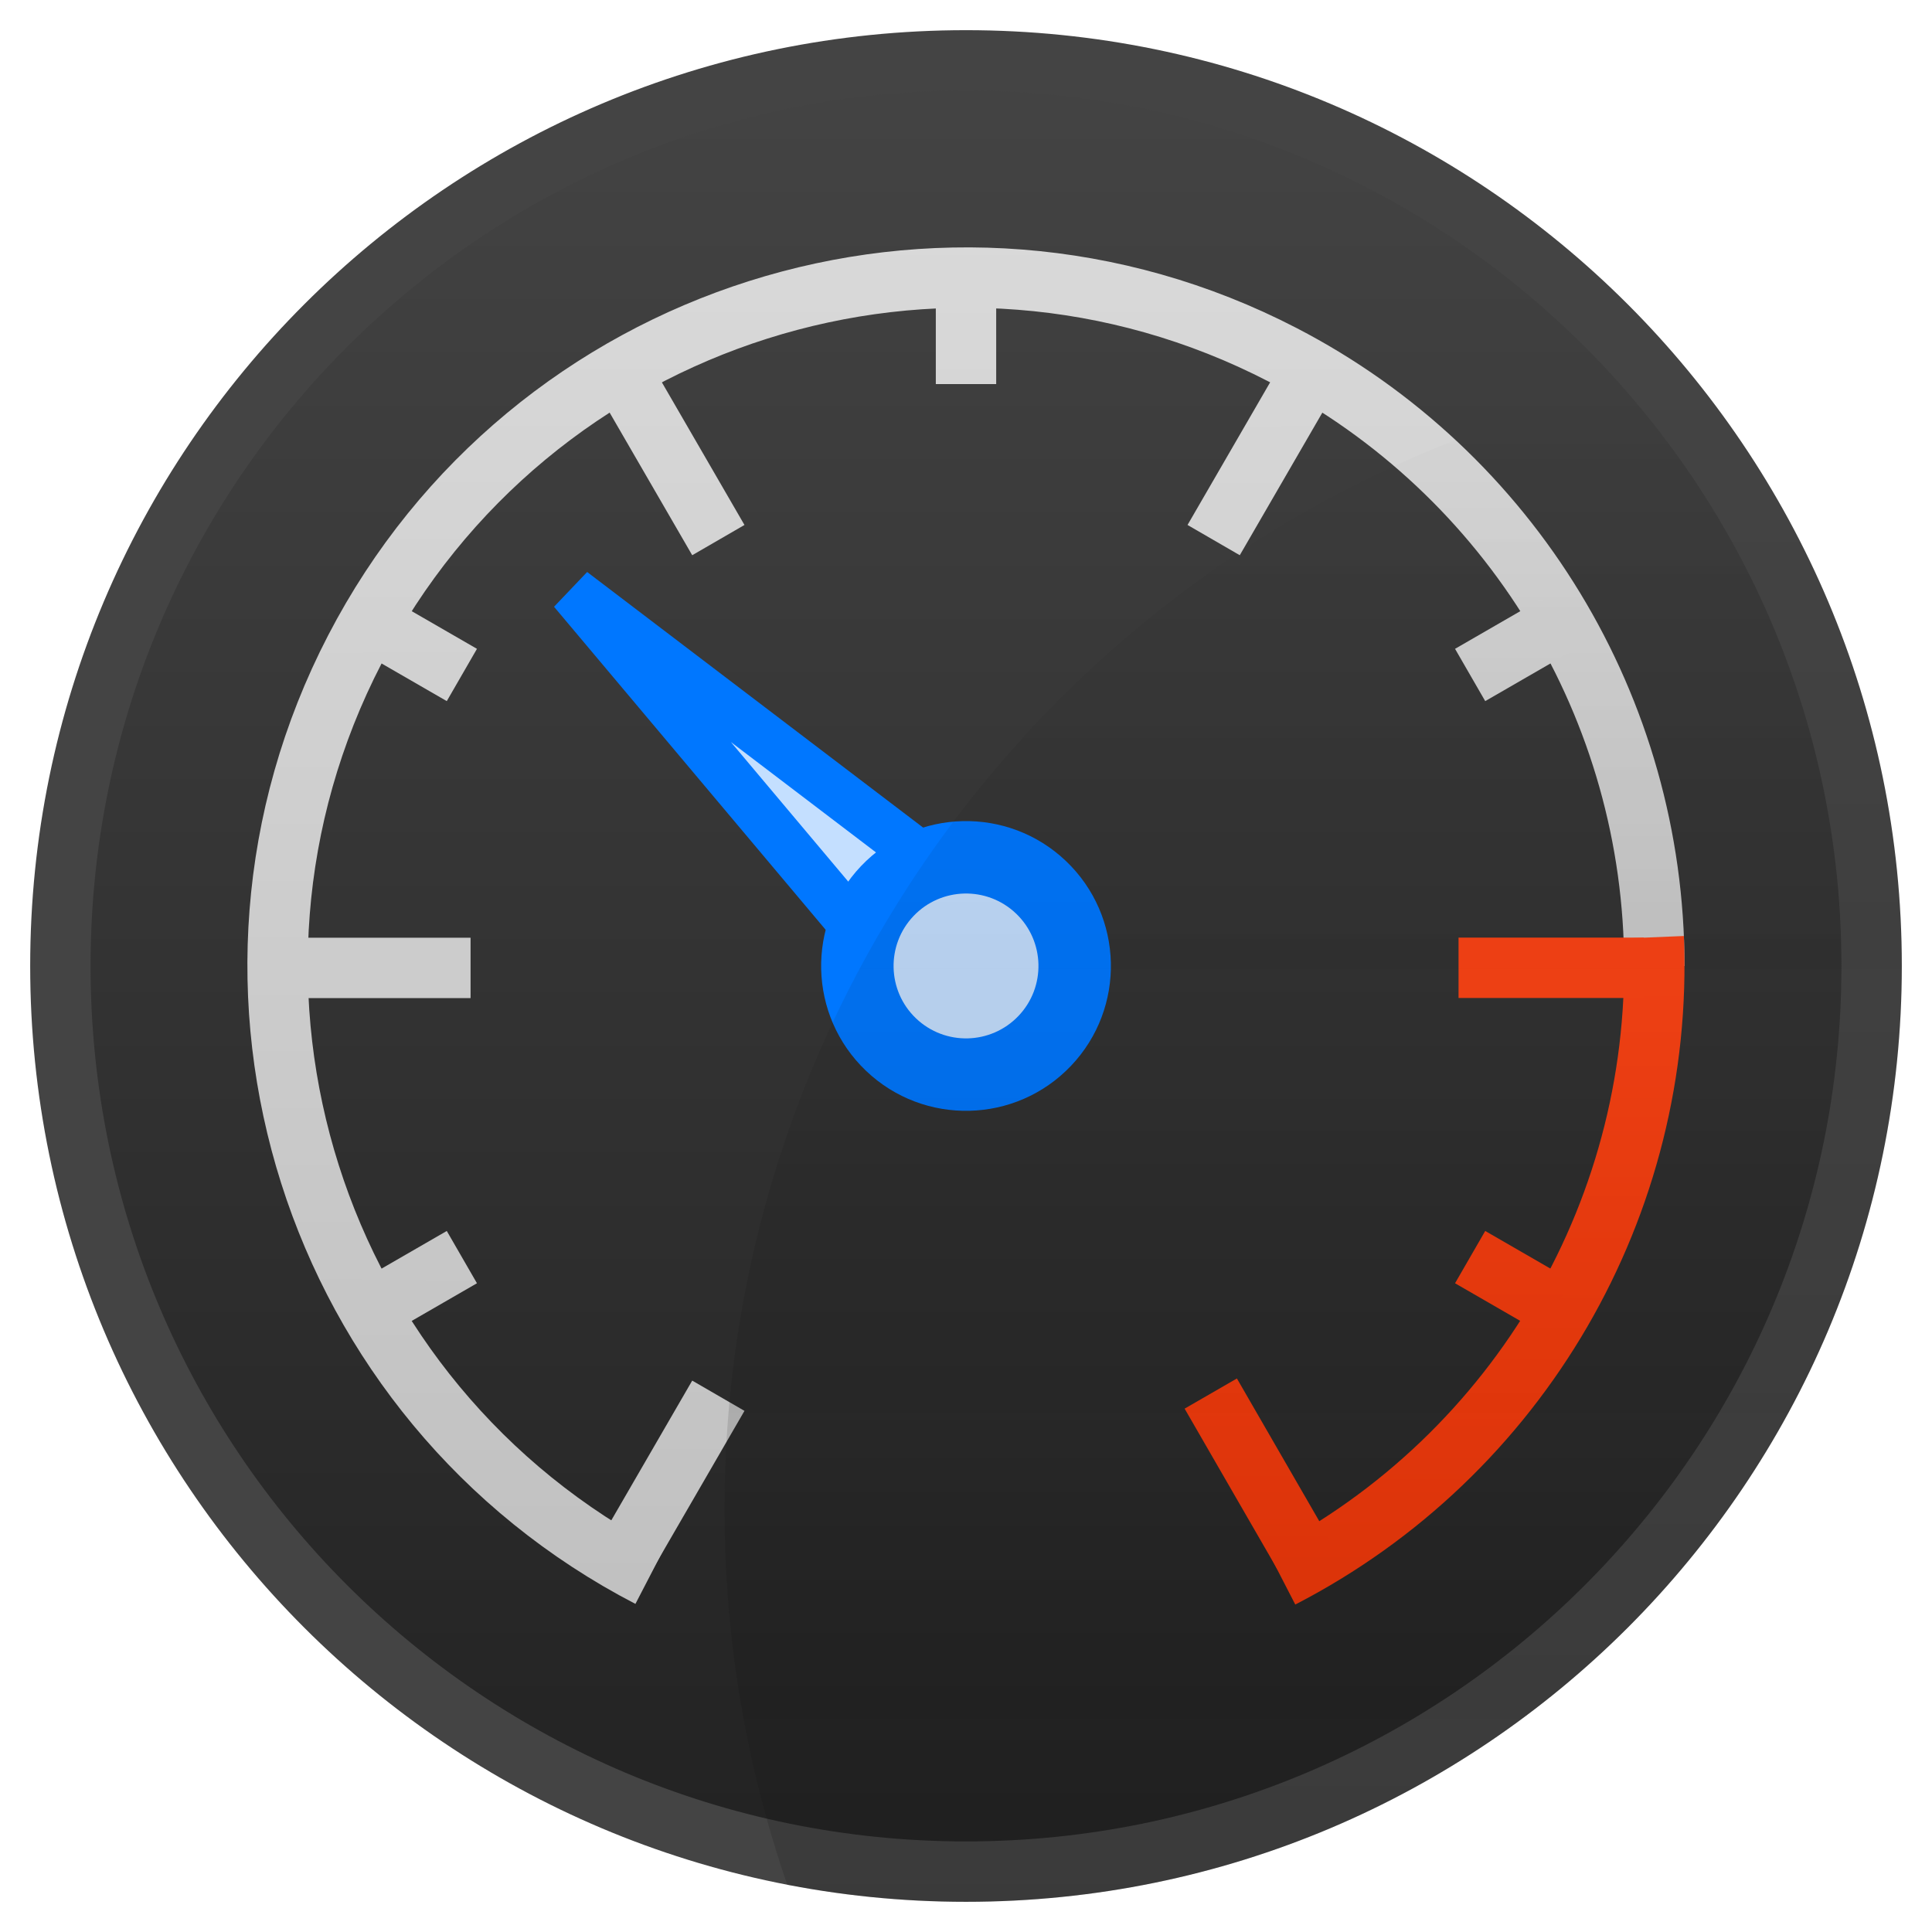
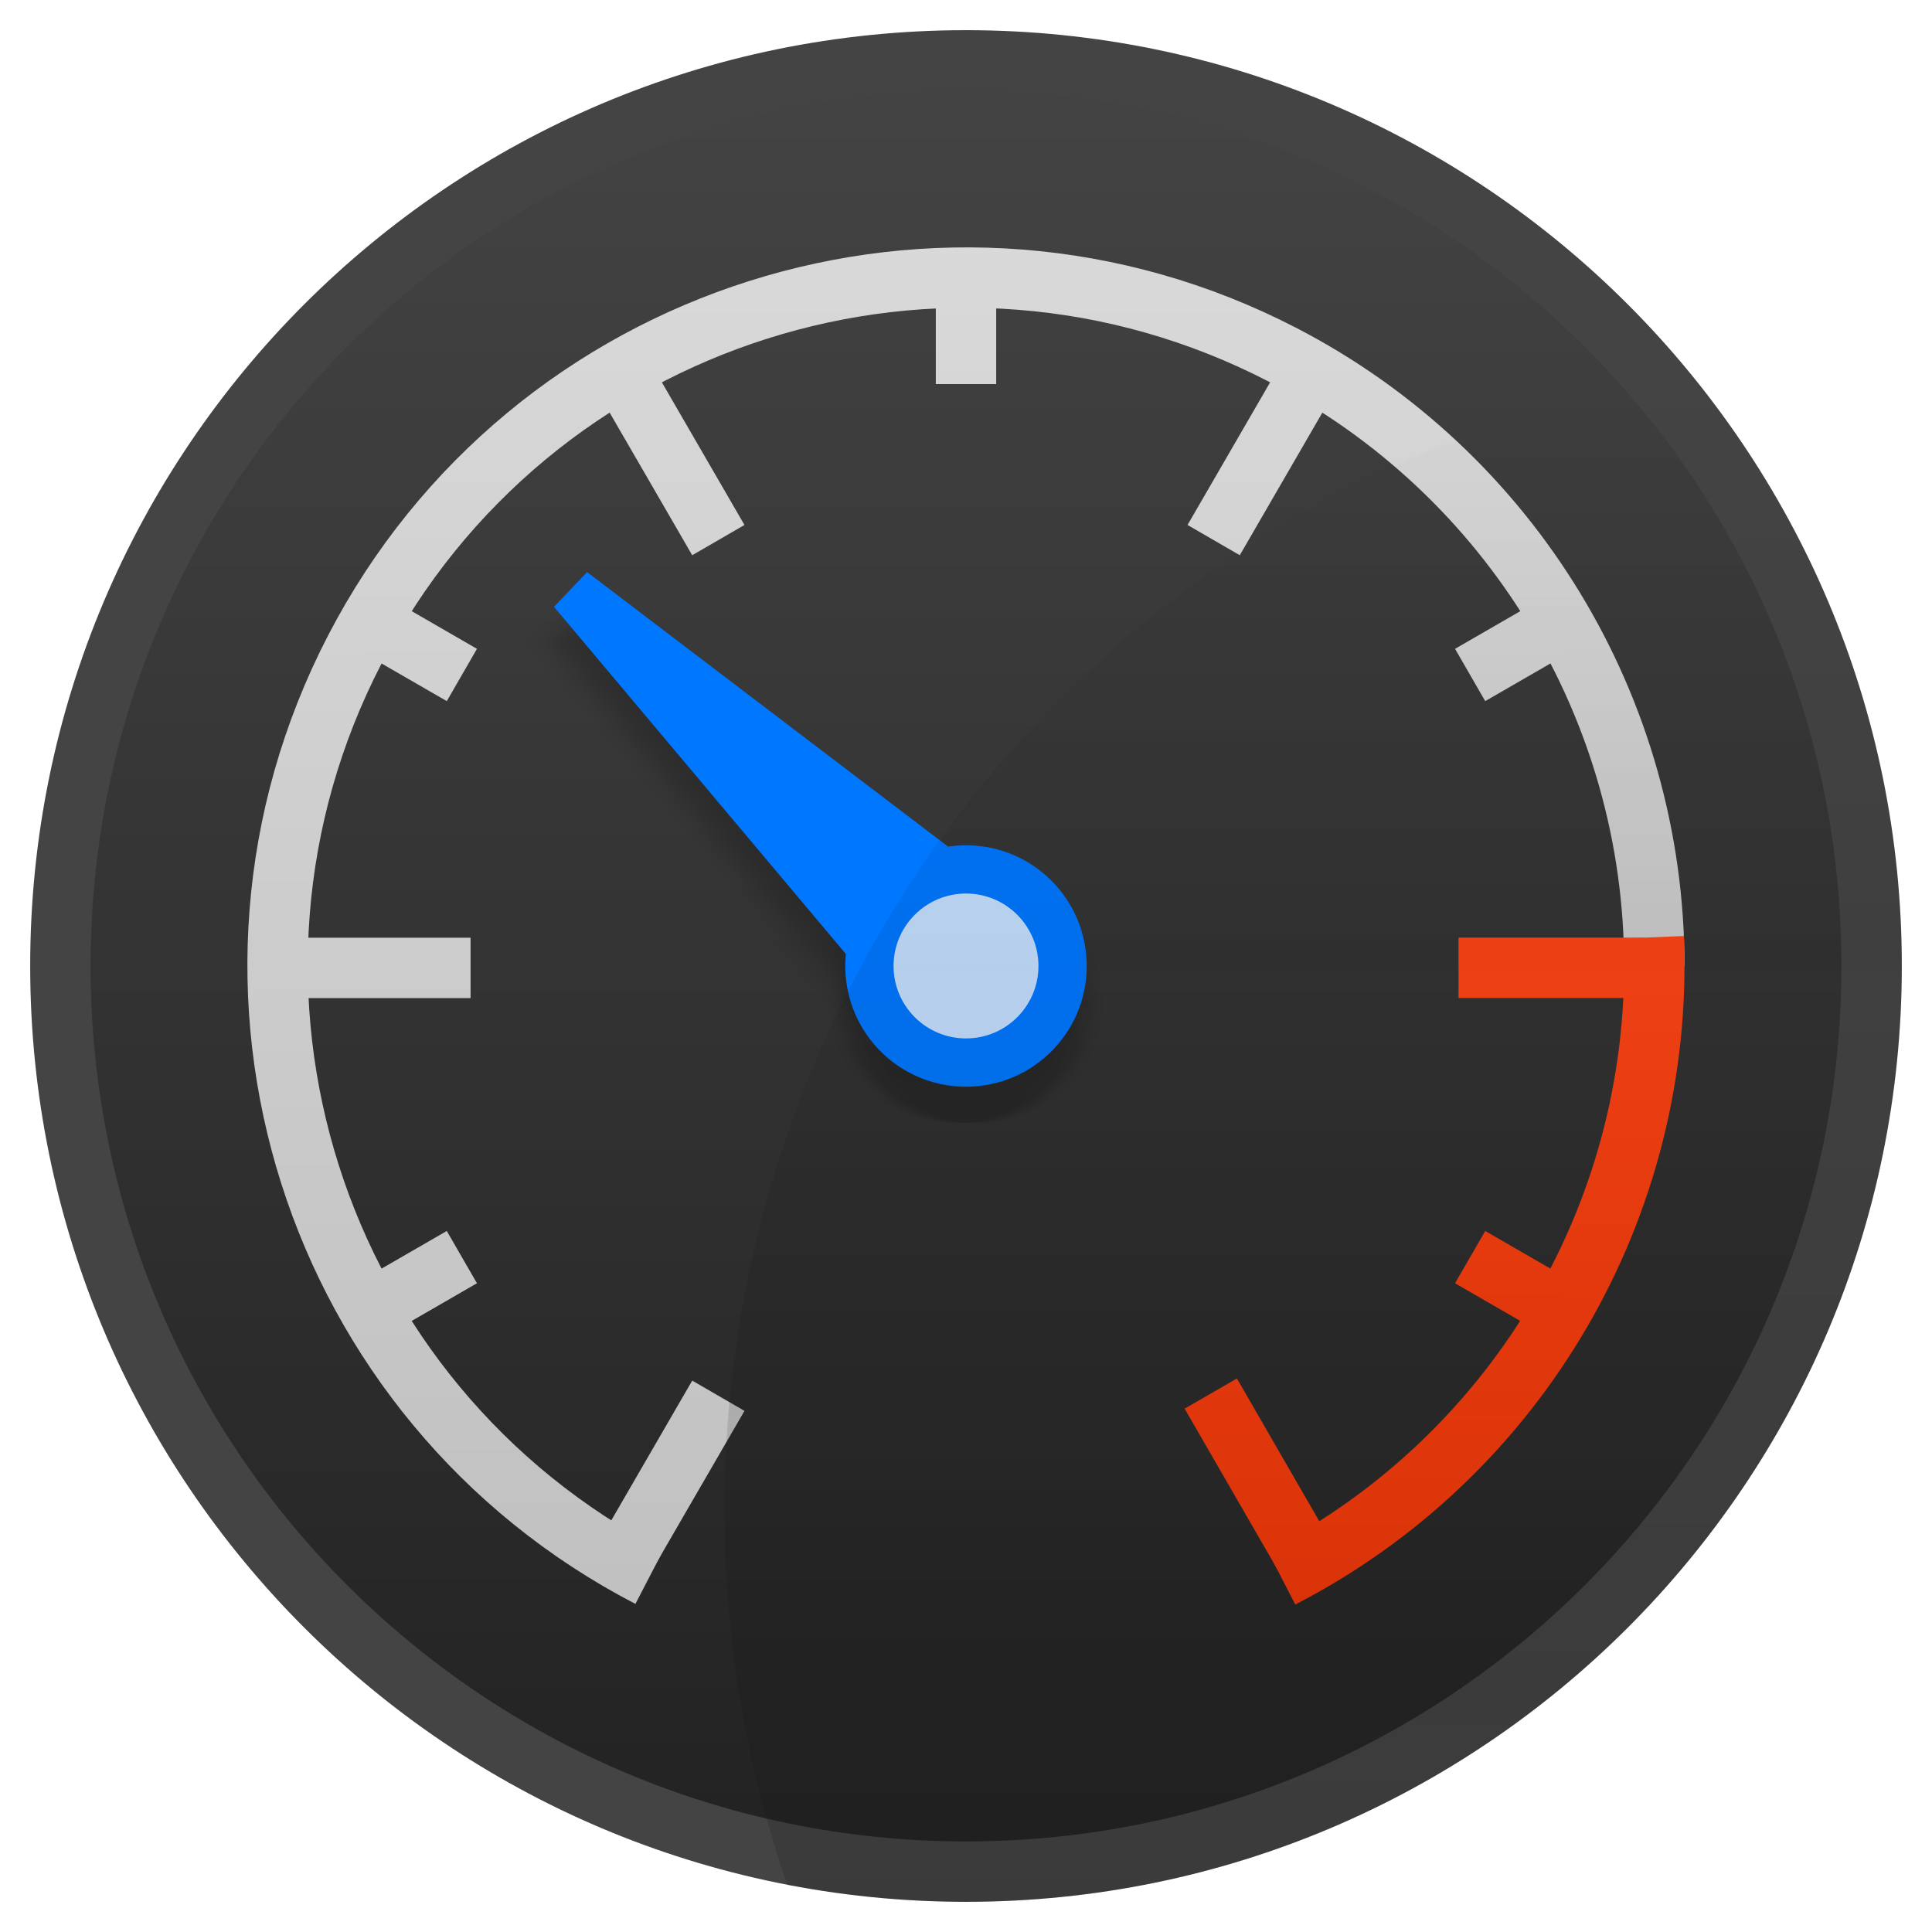
<svg xmlns="http://www.w3.org/2000/svg" xmlns:xlink="http://www.w3.org/1999/xlink" width="120" height="120" id="svg2" version="1.1">
  <defs id="defs4">
    <linearGradient id="linearGradient5996">
      <stop style="stop-color:#ff5429;stop-opacity:1;" offset="0" id="stop5998" />
      <stop style="stop-color:#ff3401;stop-opacity:1;" offset="1" id="stop6000" />
    </linearGradient>
    <linearGradient id="linearGradient4562">
      <stop style="stop-color:#bbbbbb;stop-opacity:1;" offset="0" id="stop4564" />
      <stop style="stop-color:#dddddd;stop-opacity:1;" offset="1" id="stop4566" />
    </linearGradient>
    <linearGradient id="linearGradient4491">
      <stop style="stop-color:#444444;stop-opacity:1;" offset="0" id="stop4493" />
      <stop style="stop-color:#444444;stop-opacity:1;" offset="1" id="stop4495" />
    </linearGradient>
    <linearGradient id="linearGradient4483">
      <stop style="stop-color:#222222;stop-opacity:1;" offset="0" id="stop4485" />
      <stop style="stop-color:#444444;stop-opacity:1;" offset="1" id="stop4487" />
    </linearGradient>
    <linearGradient id="linearGradient4641">
      <stop id="stop4643" style="stop-color:#1a1a1a;stop-opacity:0.275" offset="0" />
      <stop id="stop4645" style="stop-color:#000000;stop-opacity:0" offset="1" />
    </linearGradient>
    <clipPath id="clipPath4657">
      <rect width="15.5" height="15.5" ry="7.75" x="-5.75" y="-5.75" id="rect4659" style="fill:#c73fbf;fill-opacity:0.494;stroke:none" />
    </clipPath>
-     <linearGradient xlink:href="#linearGradient4562" id="linearGradient3941" gradientUnits="userSpaceOnUse" gradientTransform="matrix(0.8881541,0.5113146,-0.512776,0.885623,4.996923,1033.203)" x1="5.148" y1="18.662" x2="-2.675" y2="5.112" />
-     <linearGradient xlink:href="#linearGradient4562" id="linearGradient3944" gradientUnits="userSpaceOnUse" gradientTransform="matrix(-0.8881541,-0.5113146,0.512776,-0.885623,11.00298,1055.554)" x1="10.852" y1="-2.662" x2="18.675" y2="10.888" />
-     <linearGradient xlink:href="#linearGradient4562" id="linearGradient3951" gradientUnits="userSpaceOnUse" gradientTransform="matrix(0,-1.022629,1.025552,0,-0.204463,1052.559)" x1="0.193" y1="0.199" x2="15.839" y2="0.199" />
-     <linearGradient xlink:href="#linearGradient4562" id="linearGradient3957" gradientUnits="userSpaceOnUse" gradientTransform="matrix(0.8881541,-0.5113146,0.512776,0.885623,-3.20749,1041.384)" x1="-2.659" y1="10.861" x2="5.164" y2="-2.689" />
-     <linearGradient xlink:href="#linearGradient4562" id="linearGradient3960" gradientUnits="userSpaceOnUse" gradientTransform="matrix(0.8881541,0.5113146,-0.512776,0.885623,536.5468,115.3767)" x1="5.04" y1="1055.086" x2="-2.783" y2="1041.536" />
-     <linearGradient xlink:href="#linearGradient4483" id="linearGradient3964" gradientUnits="userSpaceOnUse" x1="10" y1="15.5" x2="10" y2="0.5" />
-     <linearGradient xlink:href="#linearGradient4491" id="linearGradient3966" gradientUnits="userSpaceOnUse" x1="13" y1="15.5" x2="13" y2="0.5" />
-     <linearGradient xlink:href="#linearGradient4562" id="linearGradient3980" x1="0" y1="16" x2="0" y2="0" gradientUnits="userSpaceOnUse" />
-     <linearGradient xlink:href="#linearGradient5996" id="linearGradient3986" gradientUnits="userSpaceOnUse" x1="-0" y1="0" x2="-0" y2="16" />
-     <linearGradient xlink:href="#linearGradient4562" id="linearGradient3990" gradientUnits="userSpaceOnUse" gradientTransform="matrix(0.8868885,-0.5135067,0.510584,0.8868885,-532.2517,122.1344)" x1="-2.776" y1="1047.259" x2="5.013" y2="1033.729" />
-     <linearGradient xlink:href="#linearGradient4562" id="linearGradient3994" gradientUnits="userSpaceOnUse" gradientTransform="matrix(-0.00126556,-1.024821,1.02336,0.00126557,-1060.799,1051.12)" x1="0.068" y1="1036.584" x2="15.68" y2="1036.603" />
-     <linearGradient xlink:href="#linearGradient4562" id="linearGradient3998" gradientUnits="userSpaceOnUse" gradientTransform="matrix(0.00126556,1.024821,-1.02336,-0.00126557,1076.799,1037.604)" x1="15.7" y1="1052.238" x2="0.087" y2="1052.219" />
-     <linearGradient xlink:href="#linearGradient5996" id="linearGradient4002" gradientUnits="userSpaceOnUse" gradientTransform="matrix(0.00126556,1.024821,-1.02336,-0.00126557,16.16278,1036.182)" x1="0.196" y1="15.794" x2="15.808" y2="15.813" />
-     <linearGradient xlink:href="#linearGradient5996" id="linearGradient4006" gradientUnits="userSpaceOnUse" gradientTransform="matrix(-0.8868885,0.5135067,-0.510584,-0.8868885,19.16583,1047.341)" x1="10.863" y1="18.669" x2="18.652" y2="5.138" />
-     <linearGradient xlink:href="#linearGradient5996" id="linearGradient4010" gradientUnits="userSpaceOnUse" gradientTransform="matrix(-0.8868885,0.5135067,-0.510584,-0.8868885,548.2516,1966.59)" x1="10.754" y1="1055.093" x2="18.544" y2="1041.563" />
-     <linearGradient xlink:href="#linearGradient4641" id="linearGradient3884" gradientUnits="userSpaceOnUse" x1="14" y1="16" x2="14" y2="-3" />
+     <linearGradient xlink:href="#linearGradient4483" id="linearGradient3961" gradientUnits="userSpaceOnUse" x1="10" y1="15.5" x2="10" y2="0.5" />
+     <linearGradient xlink:href="#linearGradient4491" id="linearGradient3963" gradientUnits="userSpaceOnUse" x1="13" y1="15.5" x2="13" y2="0.5" />
+     <linearGradient xlink:href="#linearGradient4562" id="linearGradient3975" gradientUnits="userSpaceOnUse" x1="0" y1="16" x2="0" y2="0" />
+     <linearGradient xlink:href="#linearGradient5996" id="linearGradient3977" gradientUnits="userSpaceOnUse" x1="-0" y1="0" x2="-0" y2="16" />
+     <linearGradient xlink:href="#linearGradient5996" id="linearGradient4001" gradientUnits="userSpaceOnUse" gradientTransform="matrix(-0.8868885,0.5135067,-0.510584,-0.8868885,548.2516,1966.59)" x1="10.754" y1="1055.093" x2="18.544" y2="1041.563" />
+     <linearGradient xlink:href="#linearGradient5996" id="linearGradient4004" gradientUnits="userSpaceOnUse" gradientTransform="matrix(-0.8868885,0.5135067,-0.510584,-0.8868885,19.16583,1047.341)" x1="10.863" y1="18.669" x2="18.652" y2="5.138" />
+     <linearGradient xlink:href="#linearGradient5996" id="linearGradient4007" gradientUnits="userSpaceOnUse" gradientTransform="matrix(0.00126556,1.024821,-1.02336,-0.00126557,16.16278,1036.182)" x1="0.196" y1="15.794" x2="15.808" y2="15.813" />
+     <linearGradient xlink:href="#linearGradient4562" id="linearGradient4011" gradientUnits="userSpaceOnUse" gradientTransform="matrix(0.00126556,1.024821,-1.02336,-0.00126557,1076.799,1037.604)" x1="15.7" y1="1052.238" x2="0.087" y2="1052.219" />
+     <linearGradient xlink:href="#linearGradient4562" id="linearGradient4014" gradientUnits="userSpaceOnUse" gradientTransform="matrix(-0.00126556,-1.024821,1.02336,0.00126557,-1060.799,1051.12)" x1="0.068" y1="1036.584" x2="15.68" y2="1036.603" />
+     <linearGradient xlink:href="#linearGradient4562" id="linearGradient4017" gradientUnits="userSpaceOnUse" gradientTransform="matrix(0.8868885,-0.5135067,0.510584,0.8868885,-532.2517,122.1344)" x1="-2.776" y1="1047.259" x2="5.013" y2="1033.729" />
+     <linearGradient xlink:href="#linearGradient4562" id="linearGradient4022" gradientUnits="userSpaceOnUse" gradientTransform="matrix(0.8881541,0.5113146,-0.512776,0.885623,4.996923,1033.203)" x1="5.148" y1="18.662" x2="-2.675" y2="5.112" />
+     <linearGradient xlink:href="#linearGradient4562" id="linearGradient4025" gradientUnits="userSpaceOnUse" gradientTransform="matrix(-0.8881541,-0.5113146,0.512776,-0.885623,11.00298,1055.554)" x1="10.852" y1="-2.662" x2="18.675" y2="10.888" />
+     <linearGradient xlink:href="#linearGradient4562" id="linearGradient4028" gradientUnits="userSpaceOnUse" gradientTransform="matrix(0,-1.022629,1.025552,0,-0.204463,1052.559)" x1="0.193" y1="0.199" x2="15.839" y2="0.199" />
+     <linearGradient xlink:href="#linearGradient4562" id="linearGradient4031" gradientUnits="userSpaceOnUse" gradientTransform="matrix(0.8881541,-0.5113146,0.512776,0.885623,-3.20749,1041.384)" x1="-2.659" y1="10.861" x2="5.164" y2="-2.689" />
+     <linearGradient xlink:href="#linearGradient4562" id="linearGradient4034" gradientUnits="userSpaceOnUse" gradientTransform="matrix(0.8881541,0.5113146,-0.512776,0.885623,536.5468,115.3767)" x1="5.04" y1="1055.086" x2="-2.783" y2="1041.536" />
+     <filter id="filter4041" color-interpolation-filters="sRGB">
+       <feGaussianBlur stdDeviation="0.106" id="feGaussianBlur4043" />
+     </filter>
+     <filter id="filter4045" color-interpolation-filters="sRGB">
+       <feGaussianBlur stdDeviation="0.06" id="feGaussianBlur4047" />
+     </filter>
+     <linearGradient xlink:href="#linearGradient4641" id="linearGradient4235" gradientUnits="userSpaceOnUse" x1="14" y1="16" x2="14" y2="-3" />
  </defs>
  <g id="layer1" transform="translate(0,-932.3622)">
-     <g id="g3862" transform="matrix(7.5,0,0,7.5,0,-6840.354)">
-       <path transform="translate(0,1036.362)" d="m 15.5,8 c 0,4.142 -3.358,7.5 -7.5,7.5 C 3.858,15.5 0.5,12.142 0.5,8 0.5,3.858 3.858,0.5 8,0.5 c 4.142,0 7.5,3.358 7.5,7.5 z" id="path3931" style="fill:url(#linearGradient3964);fill-opacity:1;stroke:url(#linearGradient3966);stroke-width:0.5;stroke-linecap:round;stroke-linejoin:round;stroke-miterlimit:4;stroke-opacity:1;stroke-dasharray:none" />
-       <g transform="matrix(-0.6896349,0.7241572,-0.7241572,-0.6896349,769.7995,1758.797)" id="g4557">
-         <path style="fill:#c4dfff;fill-opacity:1;stroke:#0077ff;stroke-width:0.4;stroke-linecap:butt;stroke-linejoin:miter;stroke-miterlimit:4;stroke-opacity:1;stroke-dasharray:none" d="M 7.5,8 8,12.5 8.5,8 z" id="path4553" transform="translate(0,1036.362)" />
-         <path style="fill:#0077ff;fill-opacity:1;stroke:none" id="path4551" d="M 9,8 C 9,8.552 8.552,9 8,9 7.448,9 7,8.552 7,8 7,7.448 7.448,7 8,7 8.552,7 9,7.448 9,8 z" transform="matrix(1.199998,0,0,1.199998,-1.599967,1034.762)" />
-         <path style="fill:#c4dfff;fill-opacity:1;stroke:none" id="path4555" d="M 8.5,8 C 8.5,8.276 8.276,8.5 8,8.5 7.724,8.5 7.5,8.276 7.5,8 7.5,7.724 7.724,7.5 8,7.5 8.276,7.5 8.5,7.724 8.5,8 z" transform="matrix(1.199998,0,0,1.199998,-1.599982,1034.762)" />
+     <g id="g4110" transform="matrix(7.5,0,0,7.5,0,-6840.354)">
+       <g id="g4083">
+         <path style="fill:url(#linearGradient3961);fill-opacity:1;stroke:url(#linearGradient3963);stroke-width:0.5;stroke-linecap:round;stroke-linejoin:round;stroke-miterlimit:4;stroke-opacity:1;stroke-dasharray:none" id="path3931" d="m 15.5,8 c 0,4.142 -3.358,7.5 -7.5,7.5 C 3.858,15.5 0.5,12.142 0.5,8 0.5,3.858 3.858,0.5 8,0.5 c 4.142,0 7.5,3.358 7.5,7.5 z" transform="translate(0,1036.362)" />
+         <g id="g4068">
+           <path style="fill:none;stroke:url(#linearGradient4034);stroke-width:0.5;stroke-linecap:butt;stroke-linejoin:miter;stroke-miterlimit:4;stroke-opacity:1;stroke-dasharray:none" d="m 8,1038.72 5.17e-5,0.823" id="path4515" />
+           <path style="fill:none;stroke:url(#linearGradient4031);stroke-width:0.5;stroke-linecap:butt;stroke-linejoin:miter;stroke-miterlimit:4;stroke-opacity:1;stroke-dasharray:none" d="m 5.18,1039.507 0.769,1.328" id="path5938" />
+           <path id="path6709" d="m 2.359,1044.378 1.538,0" style="fill:none;stroke:url(#linearGradient4028);stroke-width:0.5;stroke-linecap:butt;stroke-linejoin:miter;stroke-miterlimit:4;stroke-opacity:1;stroke-dasharray:none" />
+           <path style="fill:none;stroke:url(#linearGradient4025);stroke-width:0.5;stroke-linecap:butt;stroke-linejoin:miter;stroke-miterlimit:4;stroke-opacity:1;stroke-dasharray:none" d="m 5.18,1049.249 0.769,-1.328" id="path6717" />
+           <path id="path6721" d="m 10.82,1039.507 -0.769,1.328" style="fill:none;stroke:url(#linearGradient4022);stroke-width:0.5;stroke-linecap:butt;stroke-linejoin:miter;stroke-miterlimit:4;stroke-opacity:1;stroke-dasharray:none" />
+           <path transform="translate(3.8760213e-4,1036.362)" d="M 5.377,13.061 C 2.582,11.612 1.49,8.172 2.939,5.377 4.388,2.582 7.828,1.491 10.623,2.939 12.514,3.919 13.7,5.871 13.7,8" id="path3972" style="fill:none;stroke:url(#linearGradient3975);stroke-width:0.5;stroke-linecap:butt;stroke-linejoin:miter;stroke-miterlimit:4;stroke-opacity:1;stroke-dasharray:none" />
+           <path style="fill:none;stroke:url(#linearGradient3977);stroke-width:0.5;stroke-linecap:butt;stroke-linejoin:miter;stroke-miterlimit:4;stroke-opacity:1;stroke-dasharray:none" id="path3984" d="m 13.695,7.762 c 0.092,2.217 -1.111,4.287 -3.083,5.304" transform="translate(3.8760213e-4,1036.362)" />
+           <path id="path3988" d="m 3.113,1041.541 0.712,0.411" style="fill:none;stroke:url(#linearGradient4017);stroke-width:0.5;stroke-linecap:butt;stroke-linejoin:miter;stroke-miterlimit:4;stroke-opacity:1;stroke-dasharray:none" />
+           <path style="fill:none;stroke:url(#linearGradient4014);stroke-width:0.5;stroke-linecap:butt;stroke-linejoin:miter;stroke-miterlimit:4;stroke-opacity:1;stroke-dasharray:none" d="m 3.113,1047.184 0.712,-0.411" id="path3992" />
+           <path id="path3996" d="m 12.887,1041.541 -0.712,0.411" style="fill:none;stroke:url(#linearGradient4011);stroke-width:0.5;stroke-linecap:butt;stroke-linejoin:miter;stroke-miterlimit:4;stroke-opacity:1;stroke-dasharray:none" />
+           <path style="fill:none;stroke:url(#linearGradient4007);stroke-width:0.5;stroke-linecap:butt;stroke-linejoin:miter;stroke-miterlimit:4;stroke-opacity:1;stroke-dasharray:none" d="m 13.614,1044.377 -1.535,0" id="path4000" />
+           <path id="path4004" d="m 10.794,1049.232 -0.767,-1.329" style="fill:none;stroke:url(#linearGradient4004);stroke-width:0.5;stroke-linecap:butt;stroke-linejoin:miter;stroke-miterlimit:4;stroke-opacity:1;stroke-dasharray:none" />
+           <path style="fill:none;stroke:url(#linearGradient4001);stroke-width:0.5;stroke-linecap:butt;stroke-linejoin:miter;stroke-miterlimit:4;stroke-opacity:1;stroke-dasharray:none" d="m 12.887,1047.184 -0.712,-0.411" id="path4008" />
+         </g>
+         <rect style="fill:none;stroke:none" id="rect3092" width="16" height="16" x="0" y="1036.362" />
+         <g id="g4059">
+           <path style="opacity:0.2;fill:#000000;fill-opacity:1;stroke:#000000;stroke-width:0.4;stroke-linecap:butt;stroke-linejoin:miter;stroke-miterlimit:4;stroke-opacity:1;stroke-dasharray:none;filter:url(#filter4041)" d="M 7.5,8 8,12.5 8.5,8 z" id="path3811" transform="matrix(-0.6896349,0.7241572,-0.7241572,-0.6896349,19.31035,1044.386)" />
+           <path style="opacity:0.2;fill:#000000;fill-opacity:1;stroke:none;filter:url(#filter4045)" id="path3813" d="M 9,8 C 9,8.552 8.552,9 8,9 7.448,9 7,8.552 7,8 7,7.448 7.448,7 8,7 8.552,7 9,7.448 9,8 z" transform="matrix(-0.6896336,0.7241559,-0.7241559,-0.6896336,19.31032,1044.386)" />
+         </g>
+         <g id="g4063">
+           <path transform="matrix(-0.6896336,0.7241559,-0.7241559,-0.6896336,19.31032,1044.086)" d="M 9,8 C 9,8.552 8.552,9 8,9 7.448,9 7,8.552 7,8 7,7.448 7.448,7 8,7 8.552,7 9,7.448 9,8 z" id="path4551" style="fill:#0077ff;fill-opacity:1;stroke:none" />
+           <path id="path4553" d="m 8.345,1044 -3.604,-2.741 2.914,3.466 z" style="fill:#0077ff;fill-opacity:1;stroke:#0077ff;stroke-width:0.4;stroke-linecap:butt;stroke-linejoin:miter;stroke-miterlimit:4;stroke-opacity:1;stroke-dasharray:none" />
+           <path transform="matrix(0.6,0,0,0.6,3.2,1039.562)" d="M 9,8 C 9,8.552 8.552,9 8,9 7.448,9 7,8.552 7,8 7,7.448 7.448,7 8,7 8.552,7 9,7.448 9,8 z" id="path3930" style="fill:#c4dfff;fill-opacity:1;stroke:none" />
+         </g>
      </g>
-       <path style="fill:none;stroke:url(#linearGradient3960);stroke-width:0.5;stroke-linecap:butt;stroke-linejoin:miter;stroke-miterlimit:4;stroke-opacity:1;stroke-dasharray:none" d="m 8,1038.72 5.17e-5,0.823" id="path4515" />
-       <path style="fill:none;stroke:url(#linearGradient3957);stroke-width:0.5;stroke-linecap:butt;stroke-linejoin:miter;stroke-miterlimit:4;stroke-opacity:1;stroke-dasharray:none" d="m 5.18,1039.507 0.769,1.328" id="path5938" />
-       <path id="path6709" d="m 2.359,1044.378 1.538,0" style="fill:none;stroke:url(#linearGradient3951);stroke-width:0.5;stroke-linecap:butt;stroke-linejoin:miter;stroke-miterlimit:4;stroke-opacity:1;stroke-dasharray:none" />
-       <path style="fill:none;stroke:url(#linearGradient3944);stroke-width:0.5;stroke-linecap:butt;stroke-linejoin:miter;stroke-miterlimit:4;stroke-opacity:1;stroke-dasharray:none" d="m 5.18,1049.249 0.769,-1.328" id="path6717" />
-       <path id="path6721" d="m 10.82,1039.507 -0.769,1.328" style="fill:none;stroke:url(#linearGradient3941);stroke-width:0.5;stroke-linecap:butt;stroke-linejoin:miter;stroke-miterlimit:4;stroke-opacity:1;stroke-dasharray:none" />
-       <path transform="translate(3.8760213e-4,1036.362)" d="M 5.377,13.061 C 2.582,11.612 1.49,8.172 2.939,5.377 4.388,2.582 7.828,1.491 10.623,2.939 12.514,3.919 13.7,5.871 13.7,8" id="path3972" style="fill:none;stroke:url(#linearGradient3980);stroke-width:0.5;stroke-linecap:butt;stroke-linejoin:miter;stroke-miterlimit:4;stroke-opacity:1;stroke-dasharray:none" />
-       <path style="fill:none;stroke:url(#linearGradient3986);stroke-width:0.5;stroke-linecap:butt;stroke-linejoin:miter;stroke-miterlimit:4;stroke-opacity:1;stroke-dasharray:none" id="path3984" d="m 13.695,7.762 c 0.092,2.217 -1.111,4.287 -3.083,5.304" transform="translate(3.8760213e-4,1036.362)" />
-       <path id="path3988" d="m 3.113,1041.541 0.712,0.411" style="fill:none;stroke:url(#linearGradient3990);stroke-width:0.5;stroke-linecap:butt;stroke-linejoin:miter;stroke-miterlimit:4;stroke-opacity:1;stroke-dasharray:none" />
-       <path style="fill:none;stroke:url(#linearGradient3994);stroke-width:0.5;stroke-linecap:butt;stroke-linejoin:miter;stroke-miterlimit:4;stroke-opacity:1;stroke-dasharray:none" d="m 3.113,1047.184 0.712,-0.411" id="path3992" />
-       <path id="path3996" d="m 12.887,1041.541 -0.712,0.411" style="fill:none;stroke:url(#linearGradient3998);stroke-width:0.5;stroke-linecap:butt;stroke-linejoin:miter;stroke-miterlimit:4;stroke-opacity:1;stroke-dasharray:none" />
-       <path style="fill:none;stroke:url(#linearGradient4002);stroke-width:0.5;stroke-linecap:butt;stroke-linejoin:miter;stroke-miterlimit:4;stroke-opacity:1;stroke-dasharray:none" d="m 13.614,1044.377 -1.535,0" id="path4000" />
-       <path id="path4004" d="m 10.794,1049.232 -0.767,-1.329" style="fill:none;stroke:url(#linearGradient4006);stroke-width:0.5;stroke-linecap:butt;stroke-linejoin:miter;stroke-miterlimit:4;stroke-opacity:1;stroke-dasharray:none" />
-       <path style="fill:none;stroke:url(#linearGradient4010);stroke-width:0.5;stroke-linecap:butt;stroke-linejoin:miter;stroke-miterlimit:4;stroke-opacity:1;stroke-dasharray:none" d="m 12.887,1047.184 -0.712,-0.411" id="path4008" />
-       <rect transform="translate(0,1036.362)" y="0" x="0" height="16" width="16" id="rect3092" style="fill:none;stroke:none" />
-       <path style="fill:url(#linearGradient3884);fill-opacity:1;stroke:none" id="path3235" clip-path="url(#clipPath4657)" transform="translate(6,1042.362)" d="m 19,6.5 a 9.5,9.5 0 1 1 -19,0 9.5,9.5 0 1 1 19,0 z" />
+       <path style="fill:url(#linearGradient4235);fill-opacity:1;stroke:none" id="path3235" clip-path="url(#clipPath4657)" transform="translate(6,1042.362)" d="m 19,6.5 a 9.5,9.5 0 1 1 -19,0 9.5,9.5 0 1 1 19,0 z" />
    </g>
  </g>
</svg>
